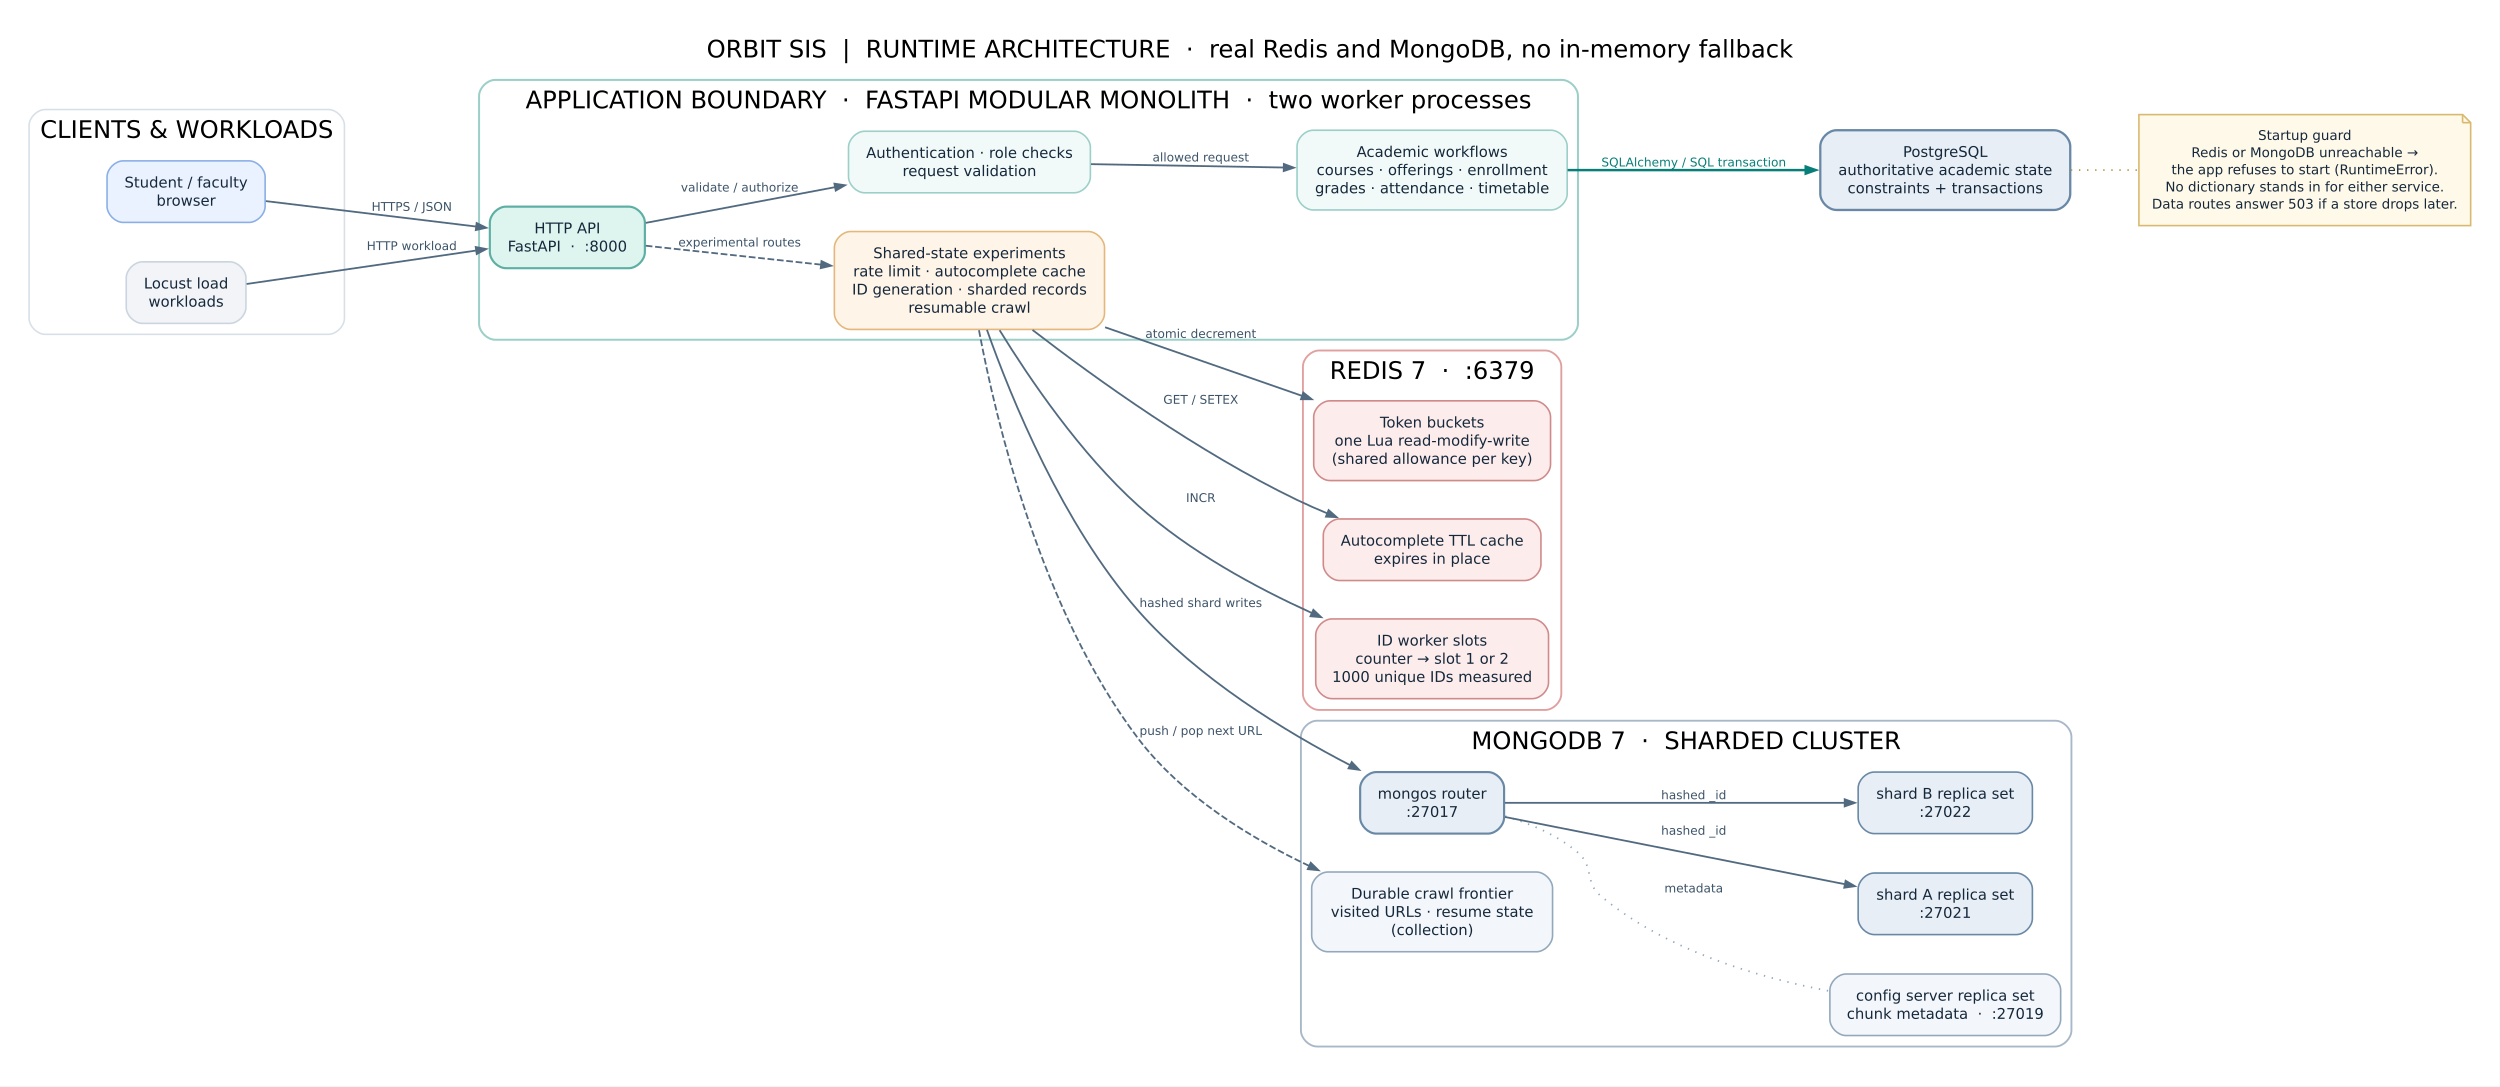
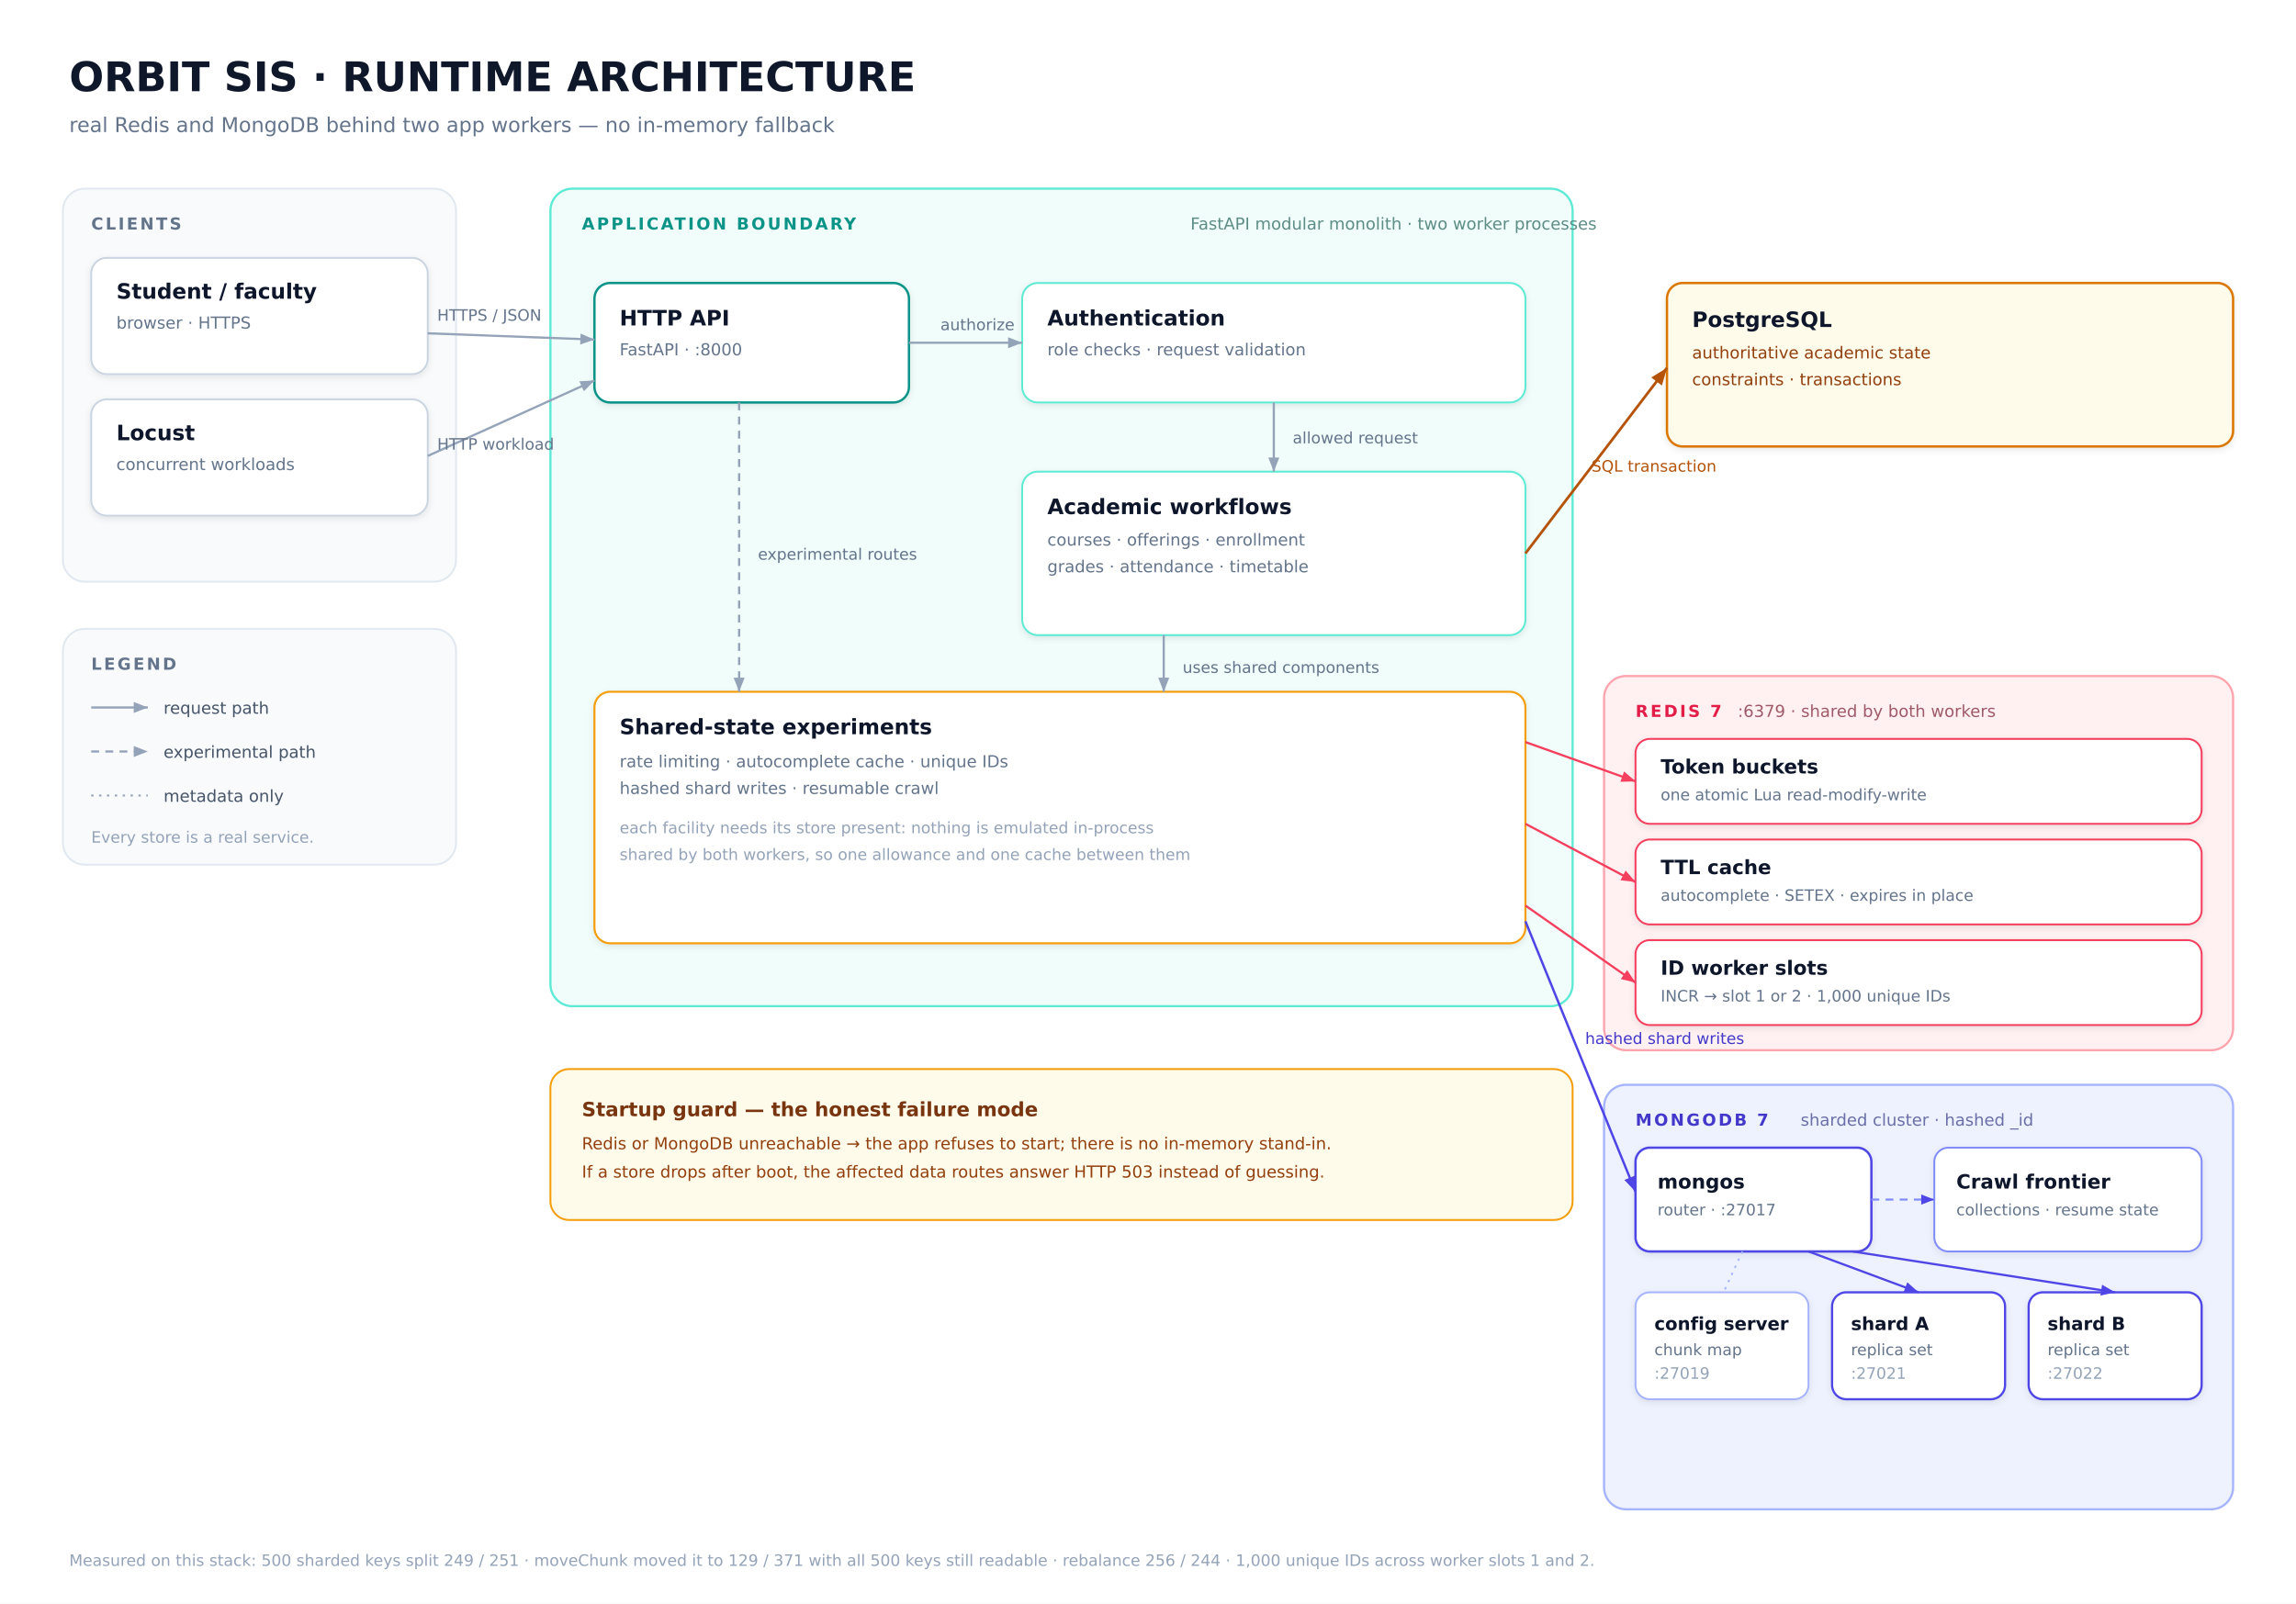
- <svg xmlns="http://www.w3.org/2000/svg" width="1857pt" height="807pt" viewBox="0.00 0.00 1857.00 807.00">
-   <g id="graph0" class="graph" transform="scale(1 1) rotate(0) translate(21.6 785.35)">
-     <polygon fill="white" stroke="none" points="-21.6,21.6 -21.6,-785.35 1835.2,-785.35 1835.2,21.6 -21.6,21.6" />
-     <text xml:space="preserve" text-anchor="middle" x="906.8" y="-742.65" font-family="DejaVu Sans" font-size="18.00">ORBIT SIS  |  RUNTIME ARCHITECTURE  ·  real Redis and MongoDB, no in-memory fallback</text>
-     <g id="clust1" class="cluster">
-       <path fill="white" stroke="#d7e0e8" stroke-width="1.2" d="M12,-537C12,-537 222.25,-537 222.25,-537 228.25,-537 234.25,-543 234.25,-549 234.25,-549 234.25,-692 234.25,-692 234.25,-698 228.25,-704 222.25,-704 222.25,-704 12,-704 12,-704 6,-704 0,-698 0,-692 0,-692 0,-549 0,-549 0,-543 6,-537 12,-537" />
-       <text xml:space="preserve" text-anchor="middle" x="117.12" y="-682.9" font-family="DejaVu Sans" font-size="18.00">CLIENTS &amp; WORKLOADS</text>
-     </g>
-     <g id="clust2" class="cluster">
-       <path fill="white" stroke="#9ccfc8" stroke-width="1.5" d="M346.25,-533C346.25,-533 1138.51,-533 1138.51,-533 1144.51,-533 1150.51,-539 1150.51,-545 1150.51,-545 1150.51,-714 1150.51,-714 1150.51,-720 1144.51,-726 1138.51,-726 1138.51,-726 346.25,-726 346.25,-726 340.25,-726 334.25,-720 334.25,-714 334.25,-714 334.25,-545 334.25,-545 334.25,-539 340.25,-533 346.25,-533" />
-       <text xml:space="preserve" text-anchor="middle" x="742.38" y="-704.9" font-family="DejaVu Sans" font-size="18.00">APPLICATION BOUNDARY  ·  FASTAPI MODULAR MONOLITH  ·  two worker processes</text>
-     </g>
-     <g id="clust3" class="cluster">
-       <path fill="white" stroke="#e0a0a0" stroke-width="1.4" d="M958.22,-258C958.22,-258 1126.14,-258 1126.14,-258 1132.14,-258 1138.14,-264 1138.14,-270 1138.14,-270 1138.14,-513 1138.14,-513 1138.14,-519 1132.14,-525 1126.14,-525 1126.14,-525 958.22,-525 958.22,-525 952.22,-525 946.22,-519 946.22,-513 946.22,-513 946.22,-270 946.22,-270 946.22,-264 952.22,-258 958.22,-258" />
-       <text xml:space="preserve" text-anchor="middle" x="1042.18" y="-503.9" font-family="DejaVu Sans" font-size="18.00">REDIS 7  ·  :6379</text>
-     </g>
-     <g id="clust4" class="cluster">
-       <path fill="white" stroke="#a8b8c8" stroke-width="1.4" d="M956.72,-8C956.72,-8 1505.06,-8 1505.06,-8 1511.06,-8 1517.06,-14 1517.06,-20 1517.06,-20 1517.06,-238 1517.06,-238 1517.06,-244 1511.06,-250 1505.06,-250 1505.06,-250 956.72,-250 956.72,-250 950.72,-250 944.72,-244 944.72,-238 944.72,-238 944.72,-20 944.72,-20 944.72,-14 950.72,-8 956.72,-8" />
-       <text xml:space="preserve" text-anchor="middle" x="1230.89" y="-228.9" font-family="DejaVu Sans" font-size="18.00">MONGODB 7  ·  SHARDED CLUSTER</text>
-     </g>
-     <g id="node1" class="node">
-       <path fill="#eaf2ff" stroke="#8aafe6" stroke-width="1.2" d="M163.34,-665.86C163.34,-665.86 69.91,-665.86 69.91,-665.86 63.91,-665.86 57.91,-659.86 57.91,-653.86 57.91,-653.86 57.91,-632.14 57.91,-632.14 57.91,-626.14 63.91,-620.14 69.91,-620.14 69.91,-620.14 163.34,-620.14 163.34,-620.14 169.34,-620.14 175.34,-626.14 175.34,-632.14 175.34,-632.14 175.34,-653.86 175.34,-653.86 175.34,-659.86 169.34,-665.86 163.34,-665.86" />
-       <text xml:space="preserve" text-anchor="middle" x="116.62" y="-646.05" font-family="DejaVu Sans" font-size="11.00" fill="#15283b">Student / faculty</text>
-       <text xml:space="preserve" text-anchor="middle" x="116.62" y="-632.55" font-family="DejaVu Sans" font-size="11.00" fill="#15283b">browser</text>
-     </g>
-     <g id="node3" class="node">
-       <path fill="#ddf4ef" stroke="#5dafa3" stroke-width="1.6" d="M445.42,-631.86C445.42,-631.86 354.25,-631.86 354.25,-631.86 348.25,-631.86 342.25,-625.86 342.25,-619.86 342.25,-619.86 342.25,-598.14 342.25,-598.14 342.25,-592.14 348.25,-586.14 354.25,-586.14 354.25,-586.14 445.42,-586.14 445.42,-586.14 451.42,-586.14 457.42,-592.14 457.42,-598.14 457.42,-598.14 457.42,-619.86 457.42,-619.86 457.42,-625.86 451.42,-631.86 445.42,-631.86" />
-       <text xml:space="preserve" text-anchor="middle" x="399.84" y="-612.05" font-family="DejaVu Sans" font-size="11.00" fill="#15283b">HTTP API</text>
-       <text xml:space="preserve" text-anchor="middle" x="399.84" y="-598.55" font-family="DejaVu Sans" font-size="11.00" fill="#15283b">FastAPI  ·  :8000</text>
-     </g>
-     <g id="edge7" class="edge">
-       <path fill="none" stroke="#526a80" stroke-width="1.35" d="M175.89,-635.96C221.44,-630.45 284.79,-622.79 332.32,-617.04" />
-       <polygon fill="#526a80" stroke="#526a80" stroke-width="1.35" points="332.45,-619.67 339.58,-616.16 331.82,-614.46 332.45,-619.67" />
-       <text xml:space="preserve" text-anchor="middle" x="284.25" y="-628.7" font-family="DejaVu Sans" font-size="9.00" fill="#3c5368">HTTPS / JSON</text>
-     </g>
-     <g id="node2" class="node">
-       <path fill="#f2f4f7" stroke="#cbd5df" stroke-width="1.2" d="M149.09,-590.86C149.09,-590.86 84.16,-590.86 84.16,-590.86 78.16,-590.86 72.16,-584.86 72.16,-578.86 72.16,-578.86 72.16,-557.14 72.16,-557.14 72.16,-551.14 78.16,-545.14 84.16,-545.14 84.16,-545.14 149.09,-545.14 149.09,-545.14 155.09,-545.14 161.09,-551.14 161.09,-557.14 161.09,-557.14 161.09,-578.86 161.09,-578.86 161.09,-584.86 155.09,-590.86 149.09,-590.86" />
-       <text xml:space="preserve" text-anchor="middle" x="116.62" y="-571.05" font-family="DejaVu Sans" font-size="11.00" fill="#15283b">Locust load</text>
-       <text xml:space="preserve" text-anchor="middle" x="116.62" y="-557.55" font-family="DejaVu Sans" font-size="11.00" fill="#15283b">workloads</text>
-     </g>
-     <g id="edge8" class="edge">
-       <path fill="none" stroke="#526a80" stroke-width="1.35" d="M161.56,-574.41C207.32,-581.08 279.55,-591.61 332.31,-599.3" />
-       <polygon fill="#526a80" stroke="#526a80" stroke-width="1.35" points="331.77,-601.87 339.57,-600.36 332.52,-596.68 331.77,-601.87" />
-       <text xml:space="preserve" text-anchor="middle" x="284.25" y="-599.58" font-family="DejaVu Sans" font-size="9.00" fill="#3c5368">HTTP workload</text>
-     </g>
-     <g id="node4" class="node">
-       <path fill="#f1faf8" stroke="#9ccfc8" stroke-width="1.2" d="M776.34,-687.86C776.34,-687.86 620.67,-687.86 620.67,-687.86 614.67,-687.86 608.67,-681.86 608.67,-675.86 608.67,-675.86 608.67,-654.14 608.67,-654.14 608.67,-648.14 614.67,-642.14 620.67,-642.14 620.67,-642.14 776.34,-642.14 776.34,-642.14 782.34,-642.14 788.34,-648.14 788.34,-654.14 788.34,-654.14 788.34,-675.86 788.34,-675.86 788.34,-681.86 782.34,-687.86 776.34,-687.86" />
-       <text xml:space="preserve" text-anchor="middle" x="698.51" y="-668.05" font-family="DejaVu Sans" font-size="11.00" fill="#15283b">Authentication · role checks</text>
-       <text xml:space="preserve" text-anchor="middle" x="698.51" y="-654.55" font-family="DejaVu Sans" font-size="11.00" fill="#15283b">request validation</text>
-     </g>
-     <g id="edge1" class="edge">
-       <path fill="none" stroke="#526a80" stroke-width="1.35" d="M458.04,-619.8C497.89,-627.32 552.08,-637.55 598.83,-646.37" />
-       <polygon fill="#526a80" stroke="#526a80" stroke-width="1.35" points="598.21,-648.93 606.07,-647.74 599.19,-643.77 598.21,-648.93" />
-       <text xml:space="preserve" text-anchor="middle" x="527.8" y="-643.05" font-family="DejaVu Sans" font-size="9.00" fill="#3c5368">validate / authorize</text>
-     </g>
-     <g id="node6" class="node">
-       <path fill="#fff4e8" stroke="#e4b77c" stroke-width="1.2" d="M786.84,-613.36C786.84,-613.36 610.17,-613.36 610.17,-613.36 604.17,-613.36 598.17,-607.36 598.17,-601.36 598.17,-601.36 598.17,-552.64 598.17,-552.64 598.17,-546.64 604.17,-540.64 610.17,-540.64 610.17,-540.64 786.84,-540.64 786.84,-540.64 792.84,-540.64 798.84,-546.64 798.84,-552.64 798.84,-552.64 798.84,-601.36 798.84,-601.36 798.84,-607.36 792.84,-613.36 786.84,-613.36" />
-       <text xml:space="preserve" text-anchor="middle" x="698.51" y="-593.55" font-family="DejaVu Sans" font-size="11.00" fill="#15283b">Shared-state experiments</text>
-       <text xml:space="preserve" text-anchor="middle" x="698.51" y="-580.05" font-family="DejaVu Sans" font-size="11.00" fill="#15283b">rate limit · autocomplete cache</text>
-       <text xml:space="preserve" text-anchor="middle" x="698.51" y="-566.55" font-family="DejaVu Sans" font-size="11.00" fill="#15283b">ID generation · sharded records</text>
-       <text xml:space="preserve" text-anchor="middle" x="698.51" y="-553.05" font-family="DejaVu Sans" font-size="11.00" fill="#15283b">resumable crawl</text>
-     </g>
-     <g id="edge3" class="edge">
-       <path fill="none" stroke="#526a80" stroke-width="1.35" stroke-dasharray="5,2" d="M458.04,-602.83C494.98,-598.85 544.23,-593.53 588.46,-588.76" />
-       <polygon fill="#526a80" stroke="#526a80" stroke-width="1.35" points="588.61,-591.39 595.78,-587.97 588.05,-586.17 588.61,-591.39" />
-       <text xml:space="preserve" text-anchor="middle" x="527.8" y="-602.24" font-family="DejaVu Sans" font-size="9.00" fill="#3c5368">experimental routes</text>
-     </g>
-     <g id="node5" class="node">
-       <path fill="#f1faf8" stroke="#9ccfc8" stroke-width="1.2" d="M1130.51,-688.61C1130.51,-688.61 953.84,-688.61 953.84,-688.61 947.84,-688.61 941.84,-682.61 941.84,-676.61 941.84,-676.61 941.84,-641.39 941.84,-641.39 941.84,-635.39 947.84,-629.39 953.84,-629.39 953.84,-629.39 1130.51,-629.39 1130.51,-629.39 1136.51,-629.39 1142.51,-635.39 1142.51,-641.39 1142.51,-641.39 1142.51,-676.61 1142.51,-676.61 1142.51,-682.61 1136.51,-688.61 1130.51,-688.61" />
-       <text xml:space="preserve" text-anchor="middle" x="1042.18" y="-668.8" font-family="DejaVu Sans" font-size="11.00" fill="#15283b">Academic workflows</text>
-       <text xml:space="preserve" text-anchor="middle" x="1042.18" y="-655.3" font-family="DejaVu Sans" font-size="11.00" fill="#15283b">courses · offerings · enrollment</text>
-       <text xml:space="preserve" text-anchor="middle" x="1042.18" y="-641.8" font-family="DejaVu Sans" font-size="11.00" fill="#15283b">grades · attendance · timetable</text>
-     </g>
-     <g id="edge2" class="edge">
-       <path fill="none" stroke="#526a80" stroke-width="1.35" d="M788.83,-663.43C832.67,-662.66 885.86,-661.73 932.09,-660.92" />
-       <polygon fill="#526a80" stroke="#526a80" stroke-width="1.35" points="932.04,-663.54 939.49,-660.79 931.95,-658.29 932.04,-663.54" />
-       <text xml:space="preserve" text-anchor="middle" x="870.34" y="-665.41" font-family="DejaVu Sans" font-size="9.00" fill="#3c5368">allowed request</text>
-     </g>
-     <g id="node15" class="node">
-       <path fill="#e7eef5" stroke="#6888a5" stroke-width="1.7" d="M1504.18,-688.61C1504.18,-688.61 1342.51,-688.61 1342.51,-688.61 1336.51,-688.61 1330.51,-682.61 1330.51,-676.61 1330.51,-676.61 1330.51,-641.39 1330.51,-641.39 1330.51,-635.39 1336.51,-629.39 1342.51,-629.39 1342.51,-629.39 1504.18,-629.39 1504.18,-629.39 1510.18,-629.39 1516.18,-635.39 1516.18,-641.39 1516.18,-641.39 1516.18,-676.61 1516.18,-676.61 1516.18,-682.61 1510.18,-688.61 1504.18,-688.61" />
-       <text xml:space="preserve" text-anchor="middle" x="1423.35" y="-668.8" font-family="DejaVu Sans" font-size="11.00" fill="#15283b">PostgreSQL</text>
-       <text xml:space="preserve" text-anchor="middle" x="1423.35" y="-655.3" font-family="DejaVu Sans" font-size="11.00" fill="#15283b">authoritative academic state</text>
-       <text xml:space="preserve" text-anchor="middle" x="1423.35" y="-641.8" font-family="DejaVu Sans" font-size="11.00" fill="#15283b">constraints + transactions</text>
-     </g>
-     <g id="edge9" class="edge">
-       <path fill="none" stroke="#087e78" stroke-width="1.8" d="M1142.8,-659C1197.33,-659 1264.79,-659 1319.78,-659" />
-       <polygon fill="#087e78" stroke="#087e78" stroke-width="1.8" points="1319.67,-661.63 1327.17,-659 1319.67,-656.38 1319.67,-661.63" />
-       <text xml:space="preserve" text-anchor="middle" x="1236.51" y="-661.7" font-family="DejaVu Sans" font-size="9.00" fill="#087e78">SQLAlchemy / SQL transaction</text>
-     </g>
-     <g id="node7" class="node">
-       <path fill="#fdecec" stroke="#d08a8a" stroke-width="1.2" d="M1118.14,-487.61C1118.14,-487.61 966.22,-487.61 966.22,-487.61 960.22,-487.61 954.22,-481.61 954.22,-475.61 954.22,-475.61 954.22,-440.39 954.22,-440.39 954.22,-434.39 960.22,-428.39 966.22,-428.39 966.22,-428.39 1118.14,-428.39 1118.14,-428.39 1124.14,-428.39 1130.14,-434.39 1130.14,-440.39 1130.14,-440.39 1130.14,-475.61 1130.14,-475.61 1130.14,-481.61 1124.14,-487.61 1118.14,-487.61" />
-       <text xml:space="preserve" text-anchor="middle" x="1042.18" y="-467.8" font-family="DejaVu Sans" font-size="11.00" fill="#15283b">Token buckets</text>
-       <text xml:space="preserve" text-anchor="middle" x="1042.18" y="-454.3" font-family="DejaVu Sans" font-size="11.00" fill="#15283b">one Lua read-modify-write</text>
-       <text xml:space="preserve" text-anchor="middle" x="1042.18" y="-440.8" font-family="DejaVu Sans" font-size="11.00" fill="#15283b">(shared allowance per key)</text>
-     </g>
-     <g id="edge10" class="edge">
-       <path fill="none" stroke="#526a80" stroke-width="1.35" d="M799.25,-542.26C845.41,-526.18 900.01,-507.17 945.64,-491.27" />
-       <polygon fill="#526a80" stroke="#526a80" stroke-width="1.35" points="946.49,-493.76 952.71,-488.81 944.77,-488.8 946.49,-493.76" />
-       <text xml:space="preserve" text-anchor="middle" x="870.34" y="-534.36" font-family="DejaVu Sans" font-size="9.00" fill="#3c5368">atomic decrement</text>
-     </g>
-     <g id="node8" class="node">
-       <path fill="#fdecec" stroke="#d08a8a" stroke-width="1.2" d="M1111.01,-399.86C1111.01,-399.86 973.34,-399.86 973.34,-399.86 967.34,-399.86 961.34,-393.86 961.34,-387.86 961.34,-387.86 961.34,-366.14 961.34,-366.14 961.34,-360.14 967.34,-354.14 973.34,-354.14 973.34,-354.14 1111.01,-354.14 1111.01,-354.14 1117.01,-354.14 1123.01,-360.14 1123.01,-366.14 1123.01,-366.14 1123.01,-387.86 1123.01,-387.86 1123.01,-393.86 1117.01,-399.86 1111.01,-399.86" />
-       <text xml:space="preserve" text-anchor="middle" x="1042.18" y="-380.05" font-family="DejaVu Sans" font-size="11.00" fill="#15283b">Autocomplete TTL cache</text>
-       <text xml:space="preserve" text-anchor="middle" x="1042.18" y="-366.55" font-family="DejaVu Sans" font-size="11.00" fill="#15283b">expires in place</text>
-     </g>
-     <g id="edge11" class="edge">
-       <path fill="none" stroke="#526a80" stroke-width="1.35" d="M745.34,-540.26C792.35,-504.05 868.73,-449.17 941.84,-414 949.15,-410.49 956.88,-407.08 964.68,-403.86" />
-       <polygon fill="#526a80" stroke="#526a80" stroke-width="1.35" points="965.29,-406.45 971.26,-401.2 963.32,-401.58 965.29,-406.45" />
-       <text xml:space="preserve" text-anchor="middle" x="870.34" y="-485.41" font-family="DejaVu Sans" font-size="9.00" fill="#3c5368">GET / SETEX</text>
-     </g>
-     <g id="node9" class="node">
-       <path fill="#fdecec" stroke="#d08a8a" stroke-width="1.2" d="M1116.64,-325.61C1116.64,-325.61 967.72,-325.61 967.72,-325.61 961.72,-325.61 955.72,-319.61 955.72,-313.61 955.72,-313.61 955.72,-278.39 955.72,-278.39 955.72,-272.39 961.72,-266.39 967.72,-266.39 967.72,-266.39 1116.64,-266.39 1116.64,-266.39 1122.64,-266.39 1128.64,-272.39 1128.64,-278.39 1128.64,-278.39 1128.64,-313.61 1128.64,-313.61 1128.64,-319.61 1122.64,-325.61 1116.64,-325.61" />
-       <text xml:space="preserve" text-anchor="middle" x="1042.18" y="-305.8" font-family="DejaVu Sans" font-size="11.00" fill="#15283b">ID worker slots</text>
-       <text xml:space="preserve" text-anchor="middle" x="1042.18" y="-292.3" font-family="DejaVu Sans" font-size="11.00" fill="#15283b">counter → slot 1 or 2</text>
-       <text xml:space="preserve" text-anchor="middle" x="1042.18" y="-278.8" font-family="DejaVu Sans" font-size="11.00" fill="#15283b">1000 unique IDs measured</text>
-     </g>
-     <g id="edge12" class="edge">
-       <path fill="none" stroke="#526a80" stroke-width="1.35" d="M720.9,-540.08C743.23,-503.77 780.94,-448.35 823.84,-409.75 861.38,-375.97 910.77,-349.08 952.99,-329.94" />
-       <polygon fill="#526a80" stroke="#526a80" stroke-width="1.35" points="953.96,-332.38 959.74,-326.93 951.82,-327.59 953.96,-332.38" />
-       <text xml:space="preserve" text-anchor="middle" x="870.34" y="-412.45" font-family="DejaVu Sans" font-size="9.00" fill="#3c5368">INCR</text>
-     </g>
-     <g id="node10" class="node">
-       <path fill="#e7eef5" stroke="#6888a5" stroke-width="1.6" d="M1083.64,-211.86C1083.64,-211.86 1000.72,-211.86 1000.72,-211.86 994.72,-211.86 988.72,-205.86 988.72,-199.86 988.72,-199.86 988.72,-178.14 988.72,-178.14 988.72,-172.14 994.72,-166.14 1000.72,-166.14 1000.72,-166.14 1083.64,-166.14 1083.64,-166.14 1089.64,-166.14 1095.64,-172.14 1095.64,-178.14 1095.64,-178.14 1095.64,-199.86 1095.64,-199.86 1095.64,-205.86 1089.64,-211.86 1083.64,-211.86" />
-       <text xml:space="preserve" text-anchor="middle" x="1042.18" y="-192.05" font-family="DejaVu Sans" font-size="11.00" fill="#15283b">mongos router</text>
-       <text xml:space="preserve" text-anchor="middle" x="1042.18" y="-178.55" font-family="DejaVu Sans" font-size="11.00" fill="#15283b">:27017</text>
-     </g>
-     <g id="edge13" class="edge">
-       <path fill="none" stroke="#526a80" stroke-width="1.35" d="M711.5,-540.36C729.59,-489.25 767.81,-395.64 823.84,-331.75 867.92,-281.48 933.74,-241.6 981.39,-216.91" />
-       <polygon fill="#526a80" stroke="#526a80" stroke-width="1.35" points="982.47,-219.31 987.95,-213.56 980.08,-214.63 982.47,-219.31" />
-       <text xml:space="preserve" text-anchor="middle" x="870.34" y="-334.45" font-family="DejaVu Sans" font-size="9.00" fill="#3c5368">hashed shard writes</text>
-     </g>
-     <g id="node14" class="node">
-       <path fill="#f3f6fa" stroke="#93a8bb" stroke-width="1.2" d="M1119.64,-137.61C1119.64,-137.61 964.72,-137.61 964.72,-137.61 958.72,-137.61 952.72,-131.61 952.72,-125.61 952.72,-125.61 952.72,-90.39 952.72,-90.39 952.72,-84.39 958.72,-78.39 964.72,-78.39 964.72,-78.39 1119.64,-78.39 1119.64,-78.39 1125.64,-78.39 1131.64,-84.39 1131.64,-90.39 1131.64,-90.39 1131.64,-125.61 1131.64,-125.61 1131.64,-131.61 1125.64,-137.61 1119.64,-137.61" />
-       <text xml:space="preserve" text-anchor="middle" x="1042.18" y="-117.8" font-family="DejaVu Sans" font-size="11.00" fill="#15283b">Durable crawl frontier</text>
-       <text xml:space="preserve" text-anchor="middle" x="1042.18" y="-104.3" font-family="DejaVu Sans" font-size="11.00" fill="#15283b">visited URLs · resume state</text>
-       <text xml:space="preserve" text-anchor="middle" x="1042.18" y="-90.8" font-family="DejaVu Sans" font-size="11.00" fill="#15283b">(collection)</text>
-     </g>
-     <g id="edge14" class="edge">
-       <path fill="none" stroke="#526a80" stroke-width="1.35" stroke-dasharray="5,2" d="M705.58,-540.06C718.02,-473.63 751.51,-332.06 823.84,-236.75 856.09,-194.25 906.77,-163.06 951.09,-142.04" />
-       <polygon fill="#526a80" stroke="#526a80" stroke-width="1.35" points="952.02,-144.5 957.71,-138.96 949.81,-139.74 952.02,-144.5" />
-       <text xml:space="preserve" text-anchor="middle" x="870.34" y="-239.45" font-family="DejaVu Sans" font-size="9.00" fill="#3c5368">push / pop next URL</text>
-     </g>
-     <g id="node11" class="node">
-       <path fill="#f3f6fa" stroke="#93a8bb" stroke-width="1.2" d="M1497.06,-61.86C1497.06,-61.86 1349.64,-61.86 1349.64,-61.86 1343.64,-61.86 1337.64,-55.86 1337.64,-49.86 1337.64,-49.86 1337.64,-28.14 1337.64,-28.14 1337.64,-22.14 1343.64,-16.14 1349.64,-16.14 1349.64,-16.14 1497.06,-16.14 1497.06,-16.14 1503.06,-16.14 1509.06,-22.14 1509.06,-28.14 1509.06,-28.14 1509.06,-49.86 1509.06,-49.86 1509.06,-55.86 1503.06,-61.86 1497.06,-61.86" />
-       <text xml:space="preserve" text-anchor="middle" x="1423.35" y="-42.05" font-family="DejaVu Sans" font-size="11.00" fill="#15283b">config server replica set</text>
-       <text xml:space="preserve" text-anchor="middle" x="1423.35" y="-28.55" font-family="DejaVu Sans" font-size="11.00" fill="#15283b">chunk metadata  ·  :27019</text>
-     </g>
-     <g id="edge4" class="edge">
-       <path fill="none" stroke="#93a8bb" stroke-width="1.35" stroke-dasharray="1,5" d="M1096.4,-179.15C1115.11,-173.62 1135.25,-165.09 1150.51,-152 1162.81,-141.45 1155.08,-130.14 1167.51,-119.75 1215.49,-79.64 1283.57,-59.38 1337.29,-49.19" />
-       <text xml:space="preserve" text-anchor="middle" x="1236.51" y="-122.45" font-family="DejaVu Sans" font-size="9.00" fill="#3c5368">metadata</text>
-     </g>
-     <g id="node12" class="node">
-       <path fill="#e7eef5" stroke="#6888a5" stroke-width="1.2" d="M1476.06,-136.86C1476.06,-136.86 1370.64,-136.86 1370.64,-136.86 1364.64,-136.86 1358.64,-130.86 1358.64,-124.86 1358.64,-124.86 1358.64,-103.14 1358.64,-103.14 1358.64,-97.14 1364.64,-91.14 1370.64,-91.14 1370.64,-91.14 1476.06,-91.14 1476.06,-91.14 1482.06,-91.14 1488.06,-97.14 1488.06,-103.14 1488.06,-103.14 1488.06,-124.86 1488.06,-124.86 1488.06,-130.86 1482.06,-136.86 1476.06,-136.86" />
-       <text xml:space="preserve" text-anchor="middle" x="1423.35" y="-117.05" font-family="DejaVu Sans" font-size="11.00" fill="#15283b">shard A replica set</text>
-       <text xml:space="preserve" text-anchor="middle" x="1423.35" y="-103.55" font-family="DejaVu Sans" font-size="11.00" fill="#15283b">:27021</text>
-     </g>
-     <g id="edge5" class="edge">
-       <path fill="none" stroke="#526a80" stroke-width="1.35" d="M1096.3,-178.49C1162.16,-165.46 1274.78,-143.19 1348.89,-128.53" />
-       <polygon fill="#526a80" stroke="#526a80" stroke-width="1.35" points="1349.33,-131.12 1356.18,-127.09 1348.31,-125.97 1349.33,-131.12" />
-       <text xml:space="preserve" text-anchor="middle" x="1236.51" y="-165.3" font-family="DejaVu Sans" font-size="9.00" fill="#3c5368">hashed _id</text>
-     </g>
-     <g id="node13" class="node">
-       <path fill="#e7eef5" stroke="#6888a5" stroke-width="1.2" d="M1476.06,-211.86C1476.06,-211.86 1370.64,-211.86 1370.64,-211.86 1364.64,-211.86 1358.64,-205.86 1358.64,-199.86 1358.64,-199.86 1358.64,-178.14 1358.64,-178.14 1358.64,-172.14 1364.64,-166.14 1370.64,-166.14 1370.64,-166.14 1476.06,-166.14 1476.06,-166.14 1482.06,-166.14 1488.06,-172.14 1488.06,-178.14 1488.06,-178.14 1488.06,-199.86 1488.06,-199.86 1488.06,-205.86 1482.06,-211.86 1476.06,-211.86" />
-       <text xml:space="preserve" text-anchor="middle" x="1423.35" y="-192.05" font-family="DejaVu Sans" font-size="11.00" fill="#15283b">shard B replica set</text>
-       <text xml:space="preserve" text-anchor="middle" x="1423.35" y="-178.55" font-family="DejaVu Sans" font-size="11.00" fill="#15283b">:27022</text>
-     </g>
-     <g id="edge6" class="edge">
-       <path fill="none" stroke="#526a80" stroke-width="1.35" d="M1096.3,-189C1162.16,-189 1274.78,-189 1348.89,-189" />
-       <polygon fill="#526a80" stroke="#526a80" stroke-width="1.35" points="1348.64,-191.63 1356.14,-189 1348.64,-186.38 1348.64,-191.63" />
-       <text xml:space="preserve" text-anchor="middle" x="1236.51" y="-191.7" font-family="DejaVu Sans" font-size="9.00" fill="#3c5368">hashed _id</text>
-     </g>
-     <g id="node16" class="node">
-       <polygon fill="#fff9e9" stroke="#d8b96e" stroke-width="1.2" points="1807.6,-700.24 1567.18,-700.24 1567.18,-617.76 1813.6,-617.76 1813.6,-694.24 1807.6,-700.24" />
-       <polyline fill="none" stroke="#d8b96e" stroke-width="1.2" points="1807.6,-700.24 1807.6,-694.24" />
-       <polyline fill="none" stroke="#d8b96e" stroke-width="1.2" points="1813.6,-694.24 1807.6,-694.24" />
-       <text xml:space="preserve" text-anchor="middle" x="1690.39" y="-681.38" font-family="DejaVu Sans" font-size="10.00" fill="#15283b">Startup guard</text>
-       <text xml:space="preserve" text-anchor="middle" x="1690.39" y="-668.62" font-family="DejaVu Sans" font-size="10.00" fill="#15283b">Redis or MongoDB unreachable →</text>
-       <text xml:space="preserve" text-anchor="middle" x="1690.39" y="-655.88" font-family="DejaVu Sans" font-size="10.00" fill="#15283b">the app refuses to start (RuntimeError).</text>
-       <text xml:space="preserve" text-anchor="middle" x="1690.39" y="-643.12" font-family="DejaVu Sans" font-size="10.00" fill="#15283b">No dictionary stands in for either service.</text>
-       <text xml:space="preserve" text-anchor="middle" x="1690.39" y="-630.38" font-family="DejaVu Sans" font-size="10.00" fill="#15283b">Data routes answer 503 if a store drops later.</text>
-     </g>
-     <g id="edge15" class="edge">
-       <path fill="none" stroke="#b49a4d" stroke-width="1.35" stroke-dasharray="1,5" d="M1516.67,-659C1532.81,-659 1549.82,-659 1566.62,-659" />
-     </g>
+ <svg xmlns="http://www.w3.org/2000/svg" width="1460" height="1020" viewBox="0 0 1460 1020" font-family="DejaVu Sans, Segoe UI, Helvetica, Arial, sans-serif">
+   <defs>
+     <filter id="sh" x="-12%" y="-12%" width="124%" height="130%">
+       <feGaussianBlur in="SourceAlpha" stdDeviation="2.2" />
+       <feOffset dx="0" dy="1.5" result="off" />
+       <feFlood flood-color="#0F172A" flood-opacity="0.09" />
+       <feComposite in2="off" operator="in" />
+       <feMerge>
+         <feMergeNode />
+         <feMergeNode in="SourceGraphic" />
+       </feMerge>
+     </filter>
+     <marker id="ar-slate" markerWidth="7" markerHeight="7" refX="6.4" refY="3.5" orient="auto">
+       <path d="M0,1 L6.4,3.5 L0,6 Z" fill="#94A3B8" />
+     </marker>
+     <marker id="ar-rose" markerWidth="7" markerHeight="7" refX="6.4" refY="3.5" orient="auto">
+       <path d="M0,1 L6.4,3.5 L0,6 Z" fill="#F43F5E" />
+     </marker>
+     <marker id="ar-indigo" markerWidth="7" markerHeight="7" refX="6.4" refY="3.5" orient="auto">
+       <path d="M0,1 L6.4,3.5 L0,6 Z" fill="#4F46E5" />
+     </marker>
+     <marker id="ar-amber" markerWidth="7" markerHeight="7" refX="6.4" refY="3.5" orient="auto">
+       <path d="M0,1 L6.4,3.5 L0,6 Z" fill="#B45309" />
+     </marker>
+   </defs>
+   <rect width="1460" height="1020" fill="#FFFFFF" />
+   <text x="44" y="58" font-size="26" font-weight="700" fill="#0F172A">ORBIT SIS · RUNTIME ARCHITECTURE</text>
+   <text x="44" y="84" font-size="13" fill="#64748B">real Redis and MongoDB behind two app workers — no in-memory fallback</text>
+   <rect x="40" y="120" width="250" height="250" rx="14" fill="#F8FAFC" stroke="#E2E8F0" stroke-width="1.2" />
+   <text x="58" y="146" font-size="10.5" font-weight="700" fill="#64748B" letter-spacing="1.4">CLIENTS</text>
+   <g filter="url(#sh)">
+     <rect x="58" y="164" width="214" height="74" rx="10" fill="#FFFFFF" stroke="#CBD5E1" stroke-width="1.2" />
+     <text x="74" y="190" font-size="13.5" font-weight="600" fill="#0F172A">Student / faculty</text>
+     <text x="74" y="209" font-size="10.5" fill="#64748B">browser · HTTPS</text>
  </g>
+   <g filter="url(#sh)">
+     <rect x="58" y="254" width="214" height="74" rx="10" fill="#FFFFFF" stroke="#CBD5E1" stroke-width="1.2" />
+     <text x="74" y="280" font-size="13.5" font-weight="600" fill="#0F172A">Locust</text>
+     <text x="74" y="299" font-size="10.5" fill="#64748B">concurrent workloads</text>
+   </g>
+   <rect x="40" y="400" width="250" height="150" rx="14" fill="#F8FAFC" stroke="#E2E8F0" stroke-width="1.2" />
+   <text x="58" y="426" font-size="10.5" font-weight="700" fill="#64748B" letter-spacing="1.4">LEGEND</text>
+   <line x1="58" y1="450" x2="94" y2="450" stroke="#94A3B8" stroke-width="1.4" marker-end="url(#ar-slate)" />
+   <text x="104" y="454" font-size="10.5" fill="#475569">request path</text>
+   <line x1="58" y1="478" x2="94" y2="478" stroke="#94A3B8" stroke-width="1.4" stroke-dasharray="5 4" marker-end="url(#ar-slate)" />
+   <text x="104" y="482" font-size="10.5" fill="#475569">experimental path</text>
+   <line x1="58" y1="506" x2="94" y2="506" stroke="#94A3B8" stroke-width="1.2" stroke-dasharray="1.5 3.5" />
+   <text x="104" y="510" font-size="10.5" fill="#475569">metadata only</text>
+   <text x="58" y="536" font-size="10" fill="#94A3B8">Every store is a real service.</text>
+   <rect x="350" y="120" width="650" height="520" rx="14" fill="#F0FDFA" stroke="#5EEAD4" stroke-width="1.4" />
+   <text x="370" y="146" font-size="10.5" font-weight="700" fill="#0D9488" letter-spacing="1.4">APPLICATION BOUNDARY</text>
+   <text x="757" y="146" font-size="10.5" fill="#5E8C86">FastAPI modular monolith · two worker processes</text>
+   <g filter="url(#sh)">
+     <rect x="378" y="180" width="200" height="76" rx="10" fill="#FFFFFF" stroke="#0D9488" stroke-width="1.5" />
+     <text x="394" y="207" font-size="13.5" font-weight="600" fill="#0F172A">HTTP API</text>
+     <text x="394" y="226" font-size="10.5" fill="#64748B">FastAPI · :8000</text>
+   </g>
+   <g filter="url(#sh)">
+     <rect x="650" y="180" width="320" height="76" rx="10" fill="#FFFFFF" stroke="#5EEAD4" stroke-width="1.2" />
+     <text x="666" y="207" font-size="13.5" font-weight="600" fill="#0F172A">Authentication</text>
+     <text x="666" y="226" font-size="10.5" fill="#64748B">role checks · request validation</text>
+   </g>
+   <g filter="url(#sh)">
+     <rect x="650" y="300" width="320" height="104" rx="10" fill="#FFFFFF" stroke="#5EEAD4" stroke-width="1.2" />
+     <text x="666" y="327" font-size="13.5" font-weight="600" fill="#0F172A">Academic workflows</text>
+     <text x="666" y="347" font-size="10.5" fill="#64748B">courses · offerings · enrollment</text>
+     <text x="666" y="364" font-size="10.5" fill="#64748B">grades · attendance · timetable</text>
+   </g>
+   <g filter="url(#sh)">
+     <rect x="378" y="440" width="592" height="160" rx="10" fill="#FFFFFF" stroke="#F59E0B" stroke-width="1.3" />
+     <text x="394" y="467" font-size="13.5" font-weight="600" fill="#0F172A">Shared-state experiments</text>
+     <text x="394" y="488" font-size="10.5" fill="#64748B">rate limiting · autocomplete cache · unique IDs</text>
+     <text x="394" y="505" font-size="10.5" fill="#64748B">hashed shard writes · resumable crawl</text>
+     <text x="394" y="530" font-size="10" fill="#94A3B8">each facility needs its store present: nothing is emulated in-process</text>
+     <text x="394" y="547" font-size="10" fill="#94A3B8">shared by both workers, so one allowance and one cache between them</text>
+   </g>
+   <line x1="578" y1="218" x2="650" y2="218" stroke="#94A3B8" stroke-width="1.4" marker-end="url(#ar-slate)" />
+   <text x="598" y="210" font-size="10" fill="#64748B">authorize</text>
+   <line x1="810" y1="256" x2="810" y2="300" stroke="#94A3B8" stroke-width="1.4" marker-end="url(#ar-slate)" />
+   <text x="822" y="282" font-size="10" fill="#64748B">allowed request</text>
+   <line x1="470" y1="256" x2="470" y2="440" stroke="#94A3B8" stroke-width="1.4" stroke-dasharray="5 4" marker-end="url(#ar-slate)" />
+   <text x="482" y="356" font-size="10" fill="#64748B">experimental routes</text>
+   <line x1="740" y1="404" x2="740" y2="440" stroke="#94A3B8" stroke-width="1.4" marker-end="url(#ar-slate)" />
+   <text x="752" y="428" font-size="10" fill="#64748B">uses shared components</text>
+   <line x1="272" y1="212" x2="378" y2="216" stroke="#94A3B8" stroke-width="1.4" marker-end="url(#ar-slate)" />
+   <text x="278" y="204" font-size="10" fill="#64748B">HTTPS / JSON</text>
+   <line x1="272" y1="290" x2="378" y2="242" stroke="#94A3B8" stroke-width="1.4" marker-end="url(#ar-slate)" />
+   <text x="278" y="286" font-size="10" fill="#64748B">HTTP workload</text>
+   <g filter="url(#sh)">
+     <rect x="1060" y="180" width="360" height="104" rx="10" fill="#FFFBEB" stroke="#D97706" stroke-width="1.5" />
+     <text x="1076" y="208" font-size="13.5" font-weight="600" fill="#0F172A">PostgreSQL</text>
+     <text x="1076" y="228" font-size="10.5" fill="#92400E">authoritative academic state</text>
+     <text x="1076" y="245" font-size="10.5" fill="#92400E">constraints · transactions</text>
+   </g>
+   <line x1="970" y1="352" x2="1060" y2="234" stroke="#B45309" stroke-width="1.7" marker-end="url(#ar-amber)" />
+   <text x="1012" y="300" font-size="10" fill="#B45309">SQL transaction</text>
+   <rect x="1020" y="430" width="400" height="238" rx="14" fill="#FFF1F2" stroke="#FDA4AF" stroke-width="1.4" />
+   <text x="1040" y="456" font-size="10.5" font-weight="700" fill="#E11D48" letter-spacing="1.4">REDIS 7</text>
+   <text x="1105" y="456" font-size="10.5" fill="#9F5A68">:6379 · shared by both workers</text>
+   <g filter="url(#sh)">
+     <rect x="1040" y="470" width="360" height="54" rx="9" fill="#FFFFFF" stroke="#F43F5E" stroke-width="1.2" />
+     <text x="1056" y="492" font-size="12.5" font-weight="600" fill="#0F172A">Token buckets</text>
+     <text x="1056" y="509" font-size="10" fill="#64748B">one atomic Lua read-modify-write</text>
+   </g>
+   <g filter="url(#sh)">
+     <rect x="1040" y="534" width="360" height="54" rx="9" fill="#FFFFFF" stroke="#F43F5E" stroke-width="1.2" />
+     <text x="1056" y="556" font-size="12.5" font-weight="600" fill="#0F172A">TTL cache</text>
+     <text x="1056" y="573" font-size="10" fill="#64748B">autocomplete · SETEX · expires in place</text>
+   </g>
+   <g filter="url(#sh)">
+     <rect x="1040" y="598" width="360" height="54" rx="9" fill="#FFFFFF" stroke="#F43F5E" stroke-width="1.2" />
+     <text x="1056" y="620" font-size="12.5" font-weight="600" fill="#0F172A">ID worker slots</text>
+     <text x="1056" y="637" font-size="10" fill="#64748B">INCR → slot 1 or 2 · 1,000 unique IDs</text>
+   </g>
+   <line x1="970" y1="472" x2="1040" y2="497" stroke="#F43F5E" stroke-width="1.4" marker-end="url(#ar-rose)" />
+   <line x1="970" y1="524" x2="1040" y2="561" stroke="#F43F5E" stroke-width="1.4" marker-end="url(#ar-rose)" />
+   <line x1="970" y1="576" x2="1040" y2="625" stroke="#F43F5E" stroke-width="1.4" marker-end="url(#ar-rose)" />
+   <rect x="1020" y="690" width="400" height="270" rx="14" fill="#EEF2FF" stroke="#A5B4FC" stroke-width="1.4" />
+   <text x="1040" y="716" font-size="10.5" font-weight="700" fill="#4338CA" letter-spacing="1.4">MONGODB 7</text>
+   <text x="1145" y="716" font-size="10.5" fill="#6B6FA8">sharded cluster · hashed _id</text>
+   <g filter="url(#sh)">
+     <rect x="1040" y="730" width="150" height="66" rx="9" fill="#FFFFFF" stroke="#4F46E5" stroke-width="1.5" />
+     <text x="1054" y="756" font-size="12.5" font-weight="600" fill="#0F172A">mongos</text>
+     <text x="1054" y="773" font-size="10" fill="#64748B">router · :27017</text>
+   </g>
+   <g filter="url(#sh)">
+     <rect x="1230" y="730" width="170" height="66" rx="9" fill="#FFFFFF" stroke="#818CF8" stroke-width="1.2" />
+     <text x="1244" y="756" font-size="12.5" font-weight="600" fill="#0F172A">Crawl frontier</text>
+     <text x="1244" y="773" font-size="10" fill="#64748B">collections · resume state</text>
+   </g>
+   <line x1="1190" y1="763" x2="1230" y2="763" stroke="#818CF8" stroke-width="1.3" stroke-dasharray="5 4" marker-end="url(#ar-indigo)" />
+   <g filter="url(#sh)">
+     <rect x="1040" y="822" width="110" height="68" rx="9" fill="#FFFFFF" stroke="#A5B4FC" stroke-width="1.2" />
+     <text x="1052" y="846" font-size="11.5" font-weight="600" fill="#0F172A">config server</text>
+     <text x="1052" y="862" font-size="10" fill="#64748B">chunk map</text>
+     <text x="1052" y="877" font-size="10" fill="#94A3B8">:27019</text>
+   </g>
+   <g filter="url(#sh)">
+     <rect x="1165" y="822" width="110" height="68" rx="9" fill="#FFFFFF" stroke="#4F46E5" stroke-width="1.4" />
+     <text x="1177" y="846" font-size="11.5" font-weight="600" fill="#0F172A">shard A</text>
+     <text x="1177" y="862" font-size="10" fill="#64748B">replica set</text>
+     <text x="1177" y="877" font-size="10" fill="#94A3B8">:27021</text>
+   </g>
+   <g filter="url(#sh)">
+     <rect x="1290" y="822" width="110" height="68" rx="9" fill="#FFFFFF" stroke="#4F46E5" stroke-width="1.4" />
+     <text x="1302" y="846" font-size="11.5" font-weight="600" fill="#0F172A">shard B</text>
+     <text x="1302" y="862" font-size="10" fill="#64748B">replica set</text>
+     <text x="1302" y="877" font-size="10" fill="#94A3B8">:27022</text>
+   </g>
+   <line x1="1108" y1="796" x2="1096" y2="822" stroke="#A5B4FC" stroke-width="1.2" stroke-dasharray="1.5 3.5" />
+   <line x1="1150" y1="796" x2="1220" y2="822" stroke="#4F46E5" stroke-width="1.4" marker-end="url(#ar-indigo)" />
+   <line x1="1178" y1="796" x2="1345" y2="822" stroke="#4F46E5" stroke-width="1.4" marker-end="url(#ar-indigo)" />
+   <line x1="970" y1="586" x2="1040" y2="758" stroke="#4F46E5" stroke-width="1.5" marker-end="url(#ar-indigo)" />
+   <text x="1008" y="664" font-size="10" fill="#4338CA">hashed shard writes</text>
+   <rect x="350" y="680" width="650" height="96" rx="12" fill="#FFFBEB" stroke="#F59E0B" stroke-width="1.2" />
+   <text x="370" y="710" font-size="12.5" font-weight="700" fill="#78350F">Startup guard — the honest failure mode</text>
+   <text x="370" y="731" font-size="10.5" fill="#92400E">Redis or MongoDB unreachable → the app refuses to start; there is no in-memory stand-in.</text>
+   <text x="370" y="749" font-size="10.5" fill="#92400E">If a store drops after boot, the affected data routes answer HTTP 503 instead of guessing.</text>
+   <text x="44" y="996" font-size="10" fill="#94A3B8">Measured on this stack: 500 sharded keys split 249 / 251 · moveChunk moved it to 129 / 371 with all 500 keys still readable · rebalance 256 / 244 · 1,000 unique IDs across worker slots 1 and 2.</text>
</svg>
